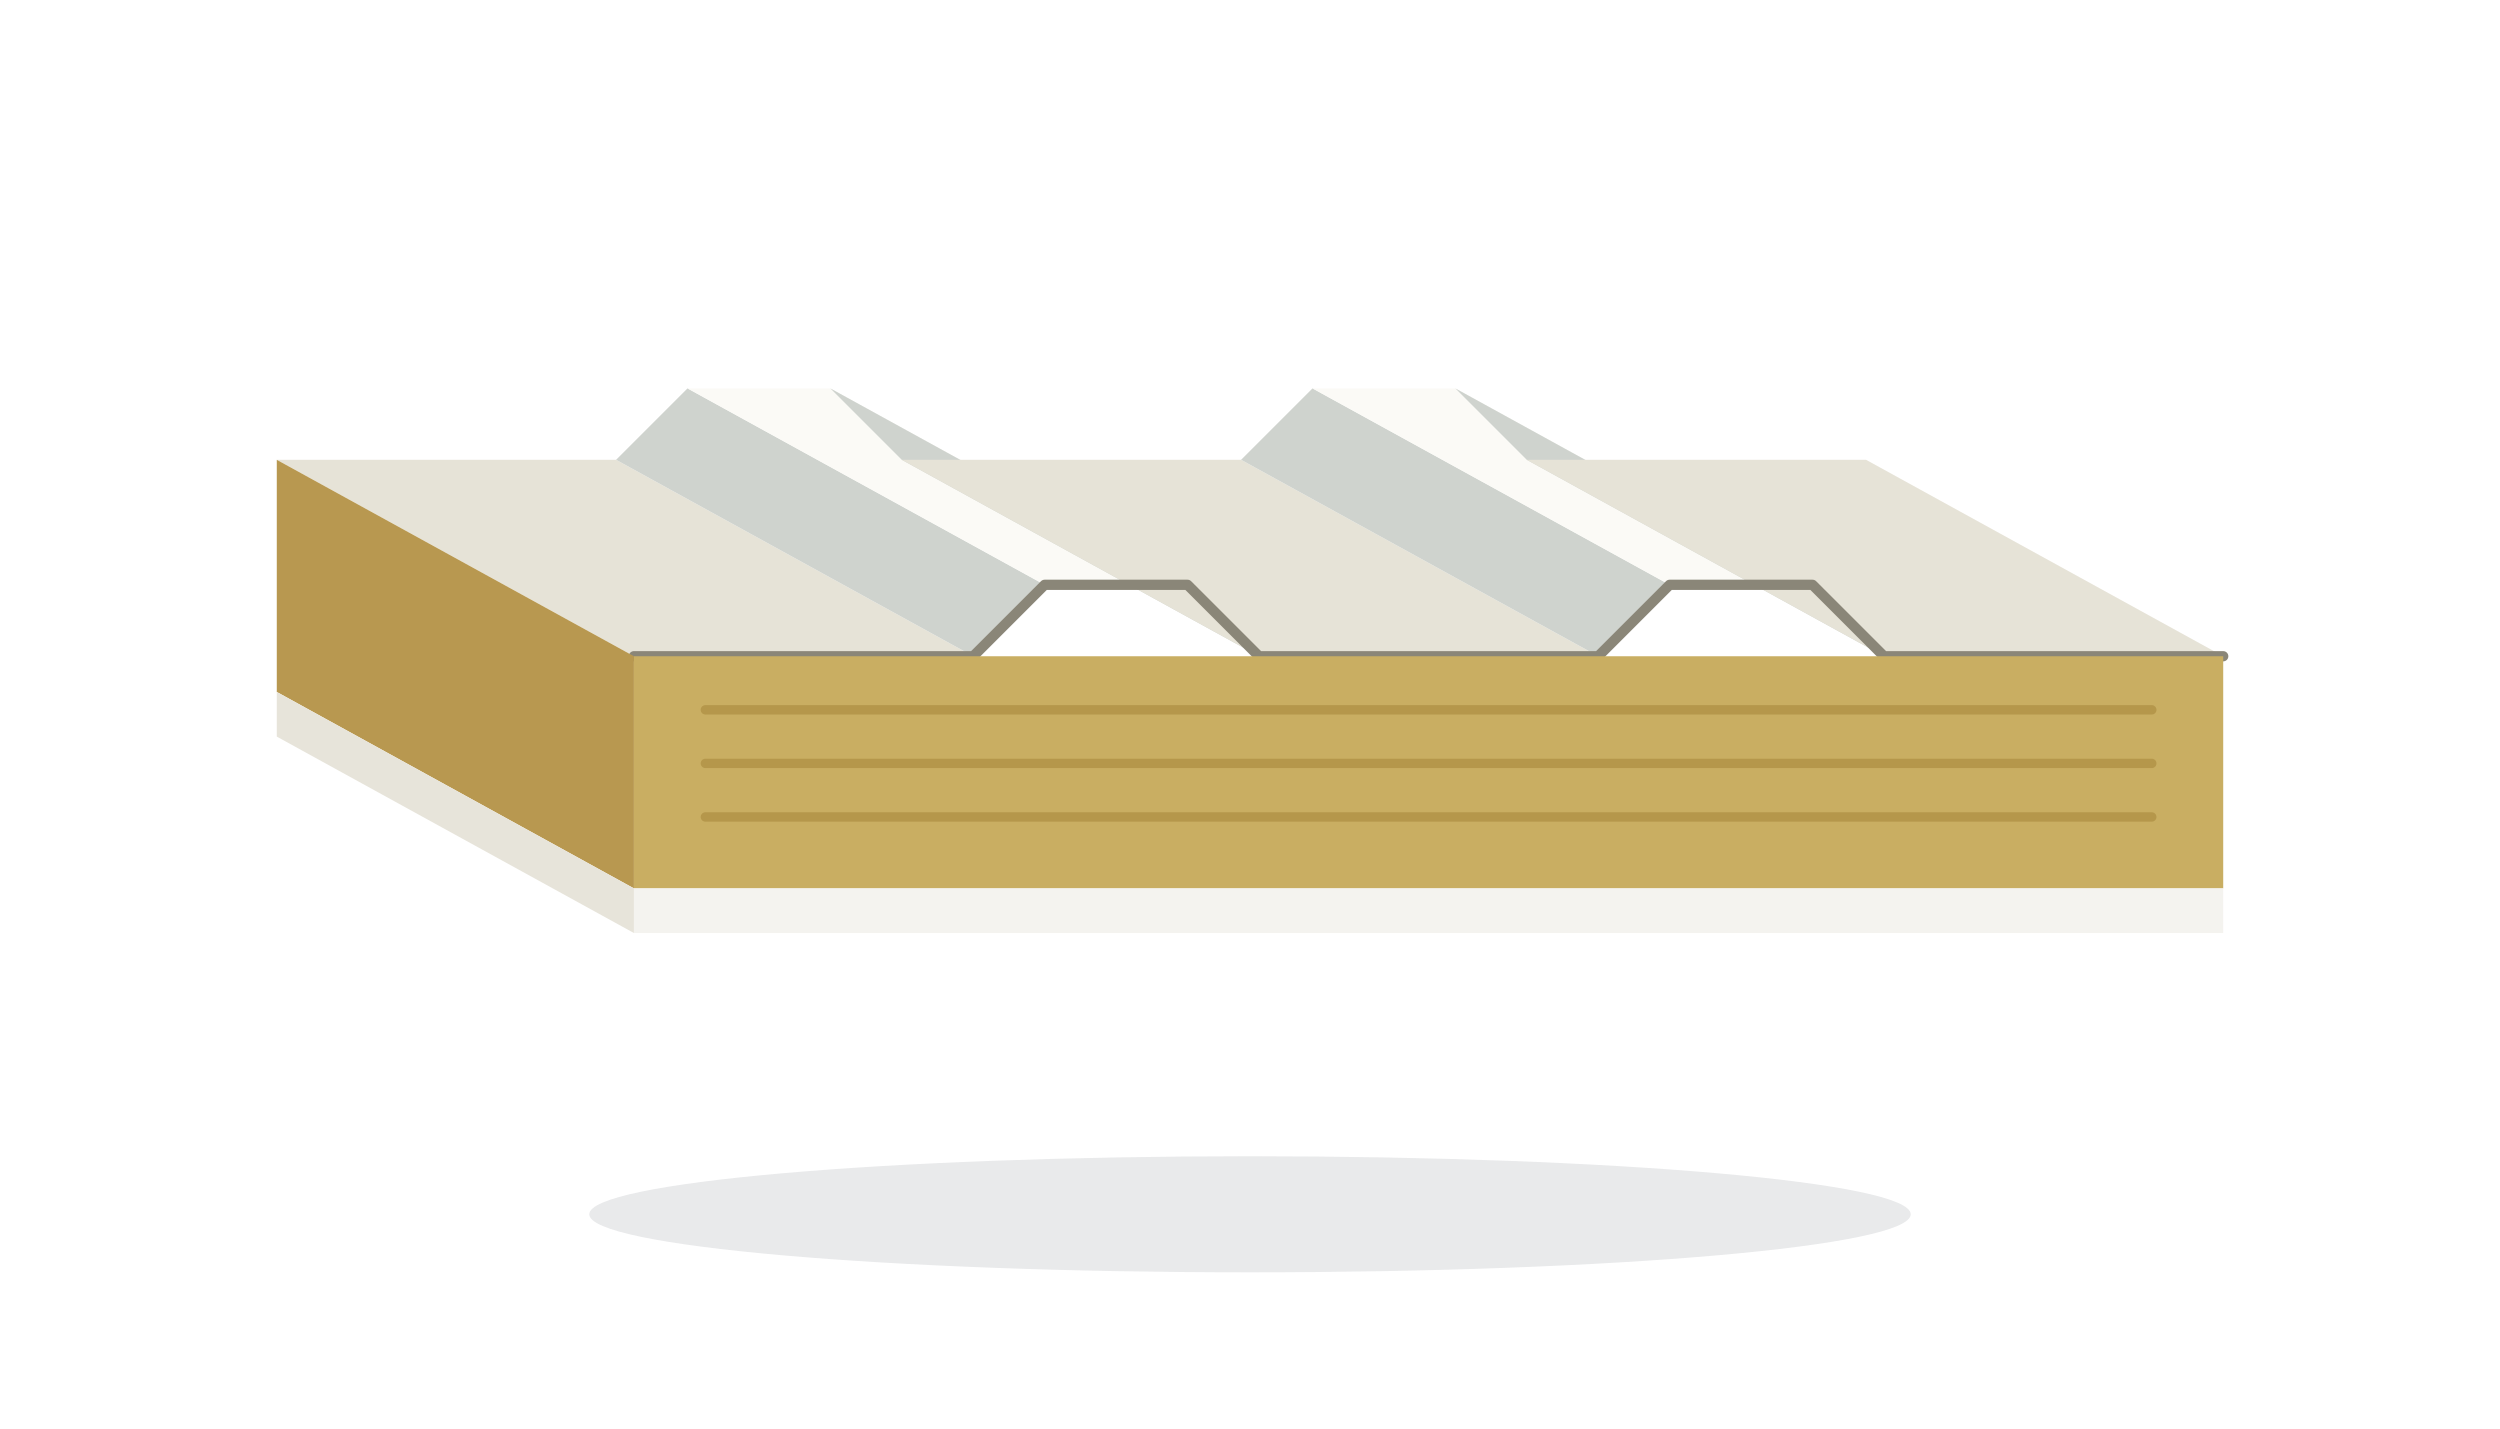
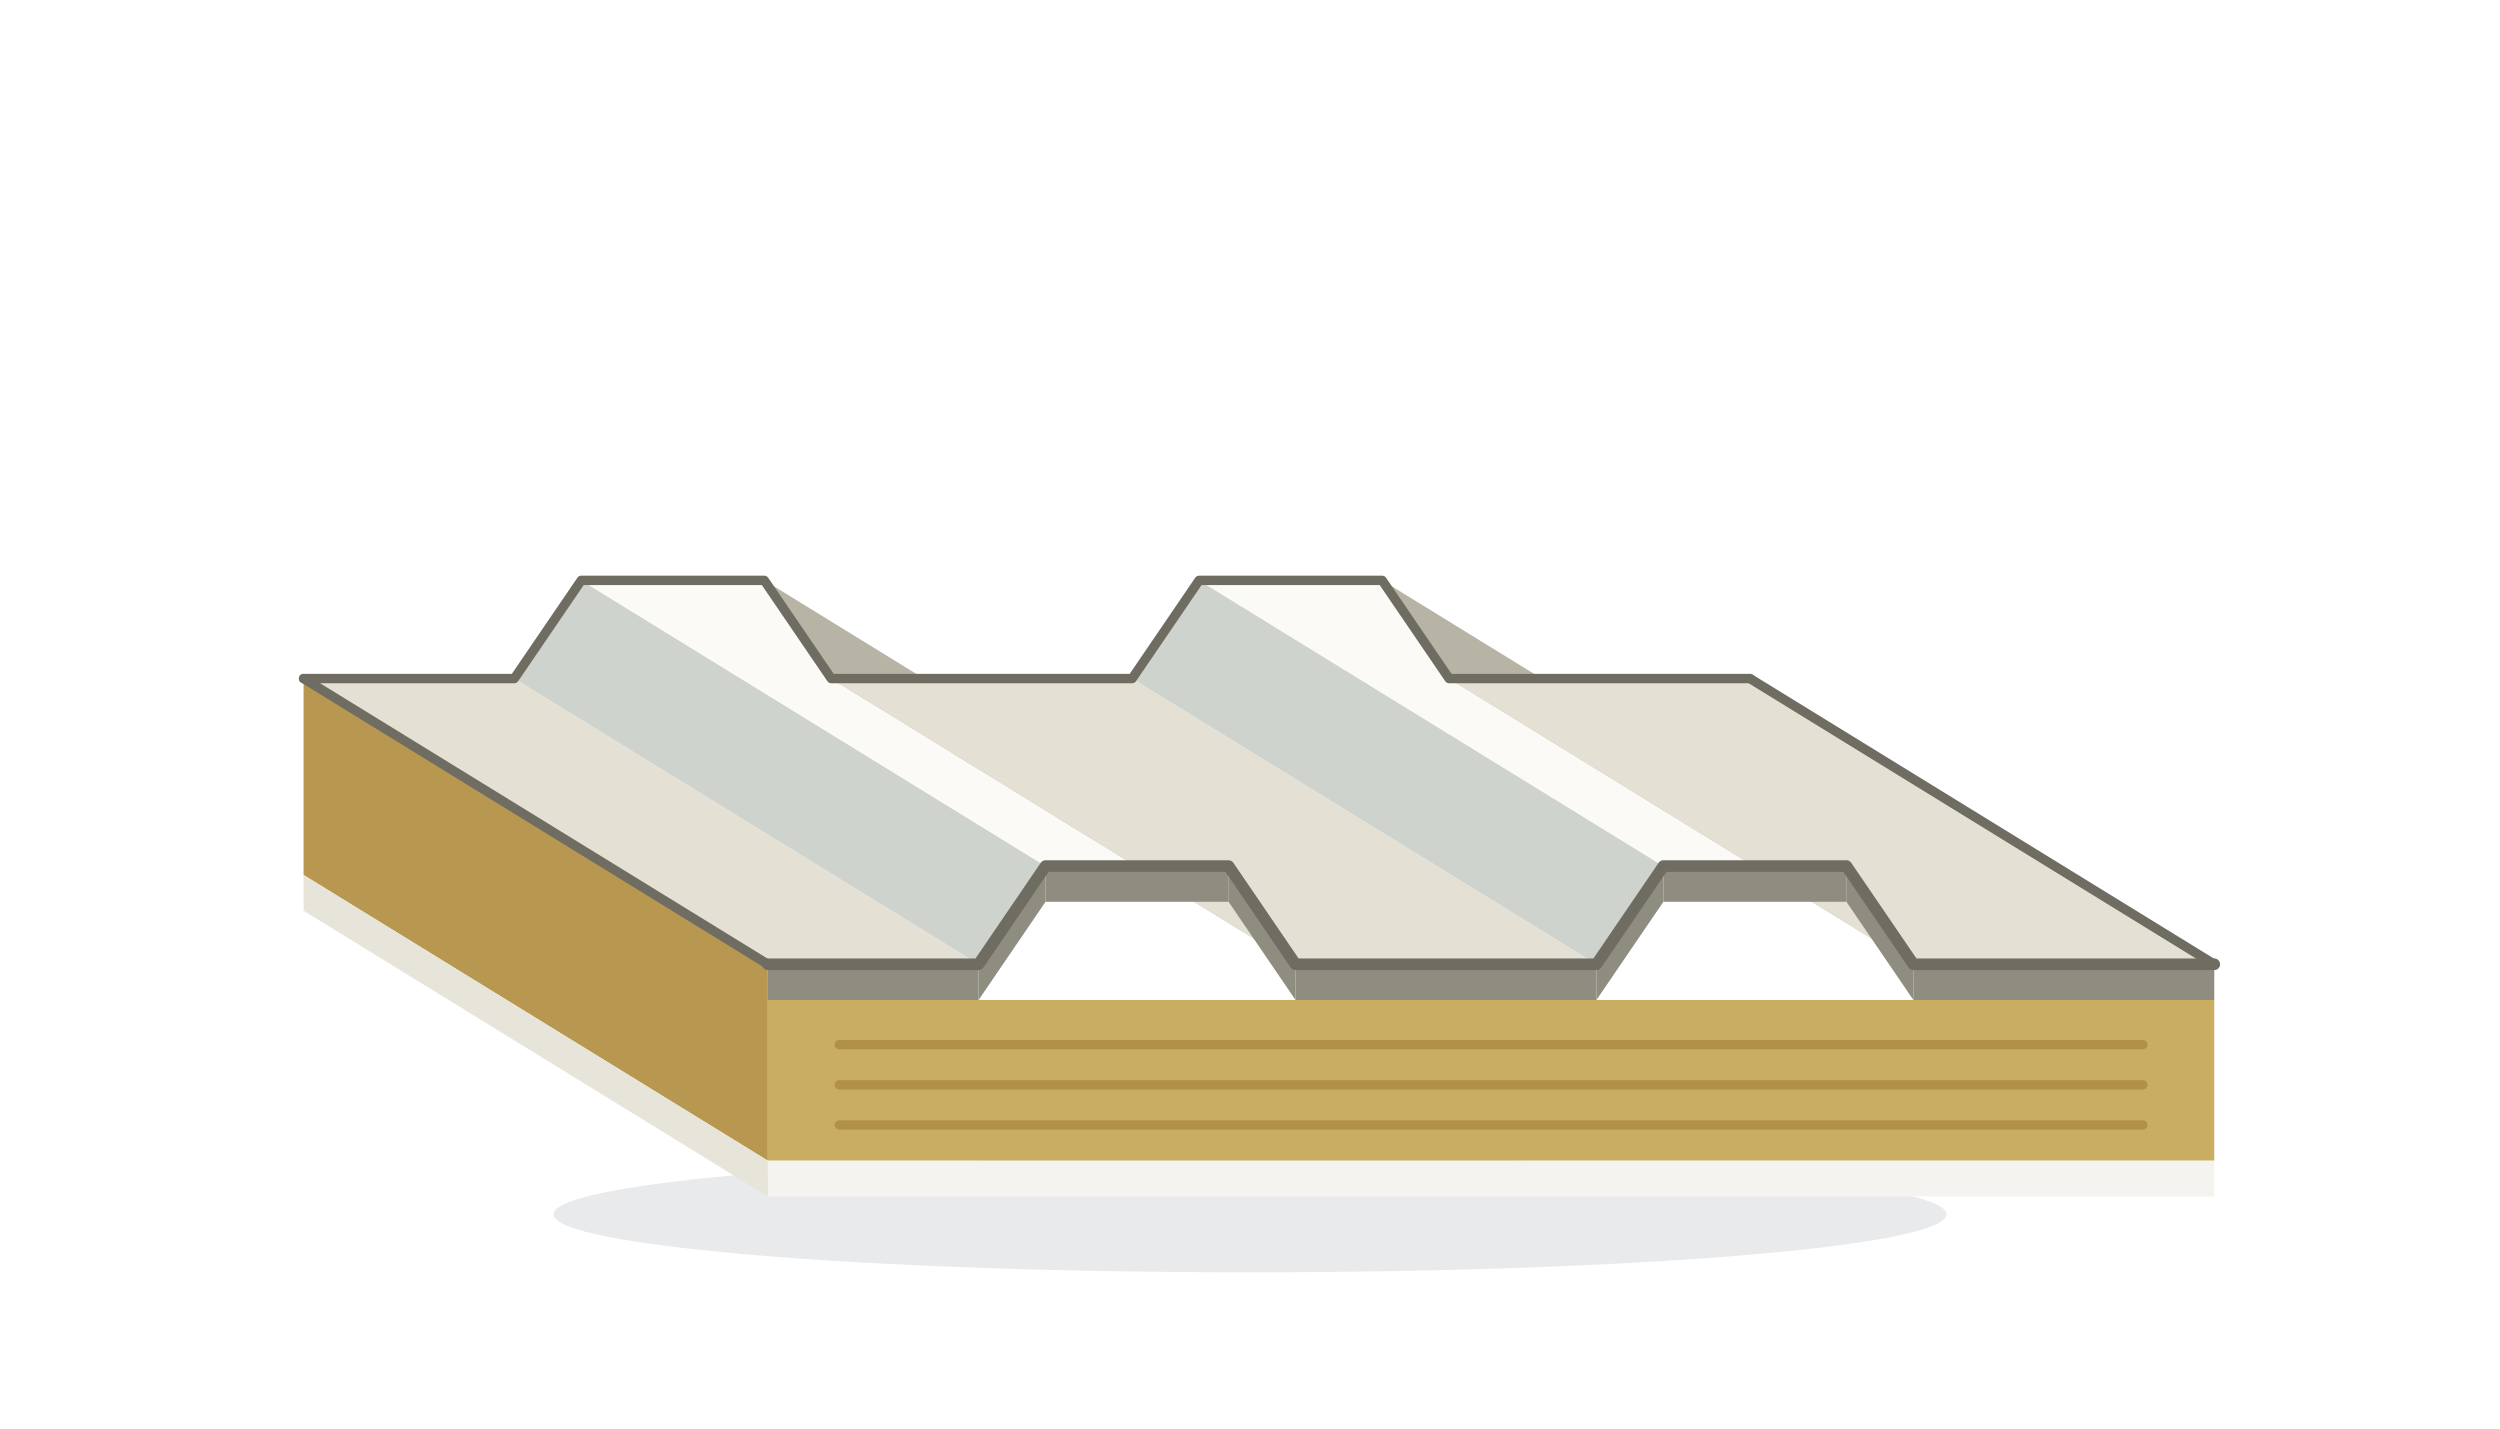
<svg xmlns="http://www.w3.org/2000/svg" viewBox="0 0 280 160">
-   <ellipse cx="140" cy="136" rx="74" ry="6.5" fill="#1b2430" opacity="0.10" />
-   <g transform="translate(13.0 -10.5)">
-     <path d="M 58.0 84.0 L 96.0 84.0 L 56.0 62.0 L 18.0 62.0 Z" fill="#e6e3d7" />
-     <path d="M 96.0 84.0 L 104.0 76.0 L 64.0 54.0 L 56.0 62.0 Z" fill="#cfd3ce" />
-     <path d="M 104.0 76.0 L 120.0 76.0 L 80.0 54.0 L 64.0 54.0 Z" fill="#fbfaf6" />
-     <path d="M 120.0 76.0 L 128.0 84.0 L 88.0 62.0 L 80.0 54.0 Z" fill="#cfd3ce" />
-     <path d="M 128.0 84.0 L 166.0 84.0 L 126.0 62.0 L 88.0 62.0 Z" fill="#e6e3d7" />
-     <path d="M 166.0 84.0 L 174.0 76.0 L 134.0 54.0 L 126.0 62.0 Z" fill="#cfd3ce" />
-     <path d="M 174.0 76.0 L 190.0 76.0 L 150.0 54.0 L 134.0 54.0 Z" fill="#fbfaf6" />
-     <path d="M 190.0 76.0 L 198.0 84.0 L 158.0 62.0 L 150.0 54.0 Z" fill="#cfd3ce" />
-     <path d="M 198.0 84.0 L 236.0 84.0 L 196.0 62.0 L 158.0 62.0 Z" fill="#e6e3d7" />
-     <path d="M 58.0 84.0 L 96.0 84.0 L 104.0 76.0 L 120.0 76.0 L 128.0 84.0 L 166.0 84.0 L 174.0 76.0 L 190.0 76.0 L 198.0 84.0 L 236.0 84.0" fill="none" stroke="#8a8678" stroke-width="1.15" stroke-linejoin="round" stroke-linecap="round" />
-     <path d="M 58.0 84.0 L 236.0 84.0 L 236.0 110.0 L 58.0 110.0 Z" fill="#c9ae62" />
-     <path d="M 66.0 90.0 L 228.0 90.0" fill="none" stroke="#b09145" stroke-width="1.05" stroke-linejoin="round" stroke-linecap="round" opacity="0.8" />
-     <path d="M 66.0 96.0 L 228.0 96.0" fill="none" stroke="#b09145" stroke-width="1.05" stroke-linejoin="round" stroke-linecap="round" opacity="0.8" />
-     <path d="M 66.0 102.0 L 228.0 102.0" fill="none" stroke="#b09145" stroke-width="1.05" stroke-linejoin="round" stroke-linecap="round" opacity="0.8" />
-     <path d="M 58.0 110.0 L 236.0 110.0 L 236.0 115.0 L 58.0 115.0 Z" fill="#f4f3ef" />
-     <path d="M 58.0 84.0 L 18.0 62.0 L 18.0 88.0 L 58.0 110.0 Z" fill="#b89850" />
-     <path d="M 58.0 110.0 L 18.0 88.0 L 18.0 93.0 L 58.0 115.0 Z" fill="#e7e4da" />
-   </g>
+   <ellipse cx="140" cy="136" rx="78" ry="6.5" fill="#1b2430" opacity="0.10" />
+   <path d="M86.0 108.0 L34.0 76.0 L34.0 98.0 L86.0 130.0 Z" fill="#b89850" />
+   <path d="M86.0 130.0 L34.0 98.0 L34.0 102.0 L86.0 134.0 Z" fill="#e7e4da" />
+   <path d="M86.0 108.0 L109.6 108.0 L57.6 76.0 L34.0 76.0 Z" fill="#e4e1d4" />
+   <path d="M109.6 108.0 L117.1 97.0 L65.1 65.0 L57.6 76.0 Z" fill="#cfd3ce" />
+   <path d="M117.1 97.0 L137.6 97.0 L85.6 65.0 L65.1 65.0 Z" fill="#fbfaf6" />
+   <path d="M137.6 97.0 L145.1 108.0 L93.1 76.0 L85.6 65.0 Z" fill="#b7b4a6" />
+   <path d="M145.1 108.0 L178.8 108.0 L126.8 76.0 L93.1 76.0 Z" fill="#e4e1d4" />
+   <path d="M178.8 108.0 L186.3 97.0 L134.3 65.0 L126.8 76.0 Z" fill="#cfd3ce" />
+   <path d="M186.3 97.0 L206.8 97.0 L154.8 65.0 L134.3 65.0 Z" fill="#fbfaf6" />
+   <path d="M206.8 97.0 L214.3 108.0 L162.3 76.0 L154.8 65.0 Z" fill="#b7b4a6" />
+   <path d="M214.3 108.0 L248.0 108.0 L196.0 76.0 L162.3 76.0 Z" fill="#e4e1d4" />
+   <path d="M86.0 108.0 L109.6 108.0 L109.6 112.0 L86.0 112.0 Z" fill="#8f8c80" />
+   <path d="M109.6 108.0 L117.1 97.0 L117.1 101.0 L109.6 112.0 Z" fill="#8f8c80" />
+   <path d="M117.1 97.0 L137.6 97.0 L137.6 101.0 L117.1 101.0 Z" fill="#8f8c80" />
+   <path d="M137.6 97.0 L145.1 108.0 L145.1 112.0 L137.6 101.0 Z" fill="#8f8c80" />
+   <path d="M145.1 108.0 L178.8 108.0 L178.8 112.0 L145.1 112.0 Z" fill="#8f8c80" />
+   <path d="M178.8 108.0 L186.3 97.0 L186.3 101.0 L178.8 112.0 Z" fill="#8f8c80" />
+   <path d="M186.3 97.0 L206.8 97.0 L206.8 101.0 L186.3 101.0 Z" fill="#8f8c80" />
+   <path d="M206.8 97.0 L214.3 108.0 L214.3 112.0 L206.8 101.0 Z" fill="#8f8c80" />
+   <path d="M214.3 108.0 L248.0 108.0 L248.0 112.0 L214.3 112.0 Z" fill="#8f8c80" />
+   <path d="M86.0 112.0 L248.0 112.0 L248.0 130.0 L86.0 130.0 Z" fill="#c9ae62" />
+   <path d="M94.0 117.0 L240.0 117.0" fill="none" stroke="#b09145" stroke-width="1.05" stroke-linejoin="round" stroke-linecap="round" />
+   <path d="M94.0 121.5 L240.0 121.5" fill="none" stroke="#b09145" stroke-width="1.05" stroke-linejoin="round" stroke-linecap="round" />
+   <path d="M94.0 126.0 L240.0 126.0" fill="none" stroke="#b09145" stroke-width="1.05" stroke-linejoin="round" stroke-linecap="round" />
+   <path d="M86.0 130.0 L248.0 130.0 L248.0 134.0 L86.0 134.0 Z" fill="#f4f3ef" />
+   <path d="M86.0 108.0 L109.6 108.0 L117.1 97.0 L137.6 97.0 L145.1 108.0 L178.8 108.0 L186.3 97.0 L206.8 97.0 L214.3 108.0 L248.0 108.0" fill="none" stroke="#6f6c62" stroke-width="1.3" stroke-linejoin="round" stroke-linecap="round" />
+   <path d="M34.0 76.0 L57.6 76.0 L65.1 65.0 L85.6 65.0 L93.1 76.0 L126.8 76.0 L134.3 65.0 L154.8 65.0 L162.3 76.0 L196.0 76.0" fill="none" stroke="#6f6c62" stroke-width="1.05" stroke-linejoin="round" stroke-linecap="round" />
+   <path d="M86.0 108.0 L34.0 76.0" fill="none" stroke="#6f6c62" stroke-width="1.05" stroke-linejoin="round" stroke-linecap="round" />
+   <path d="M248.0 108.0 L196.0 76.0" fill="none" stroke="#6f6c62" stroke-width="1.05" stroke-linejoin="round" stroke-linecap="round" />
</svg>
